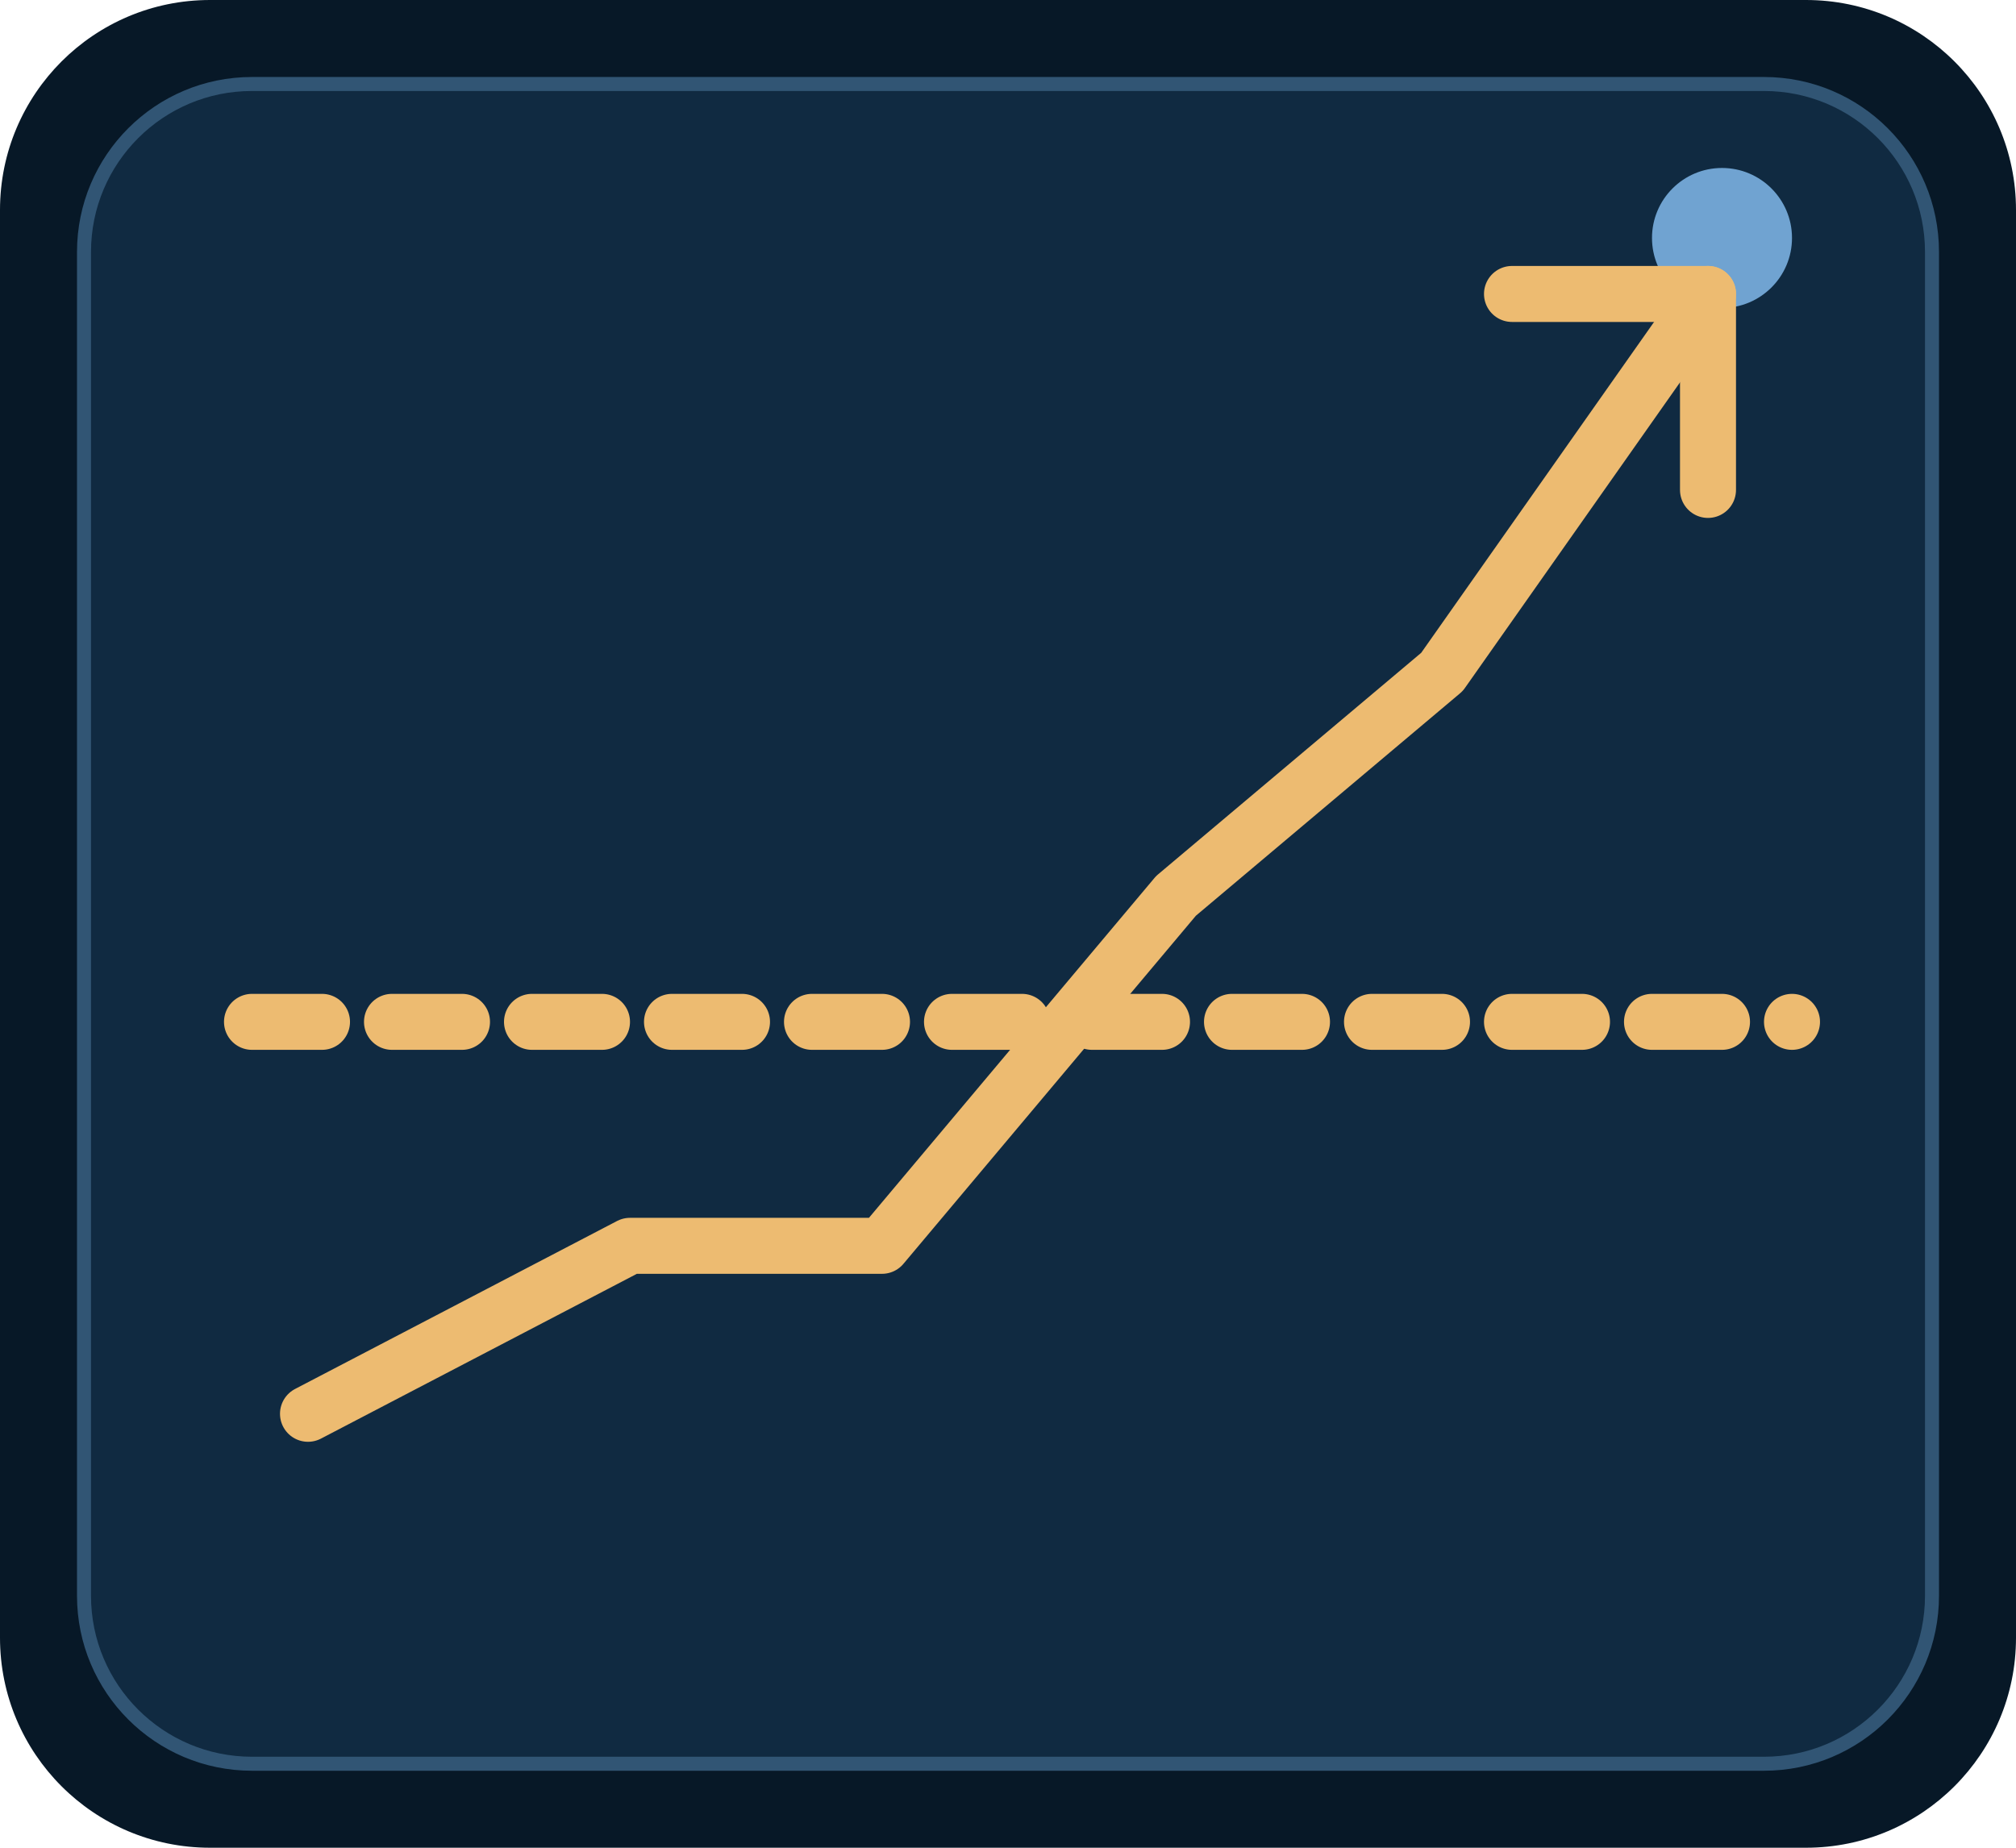
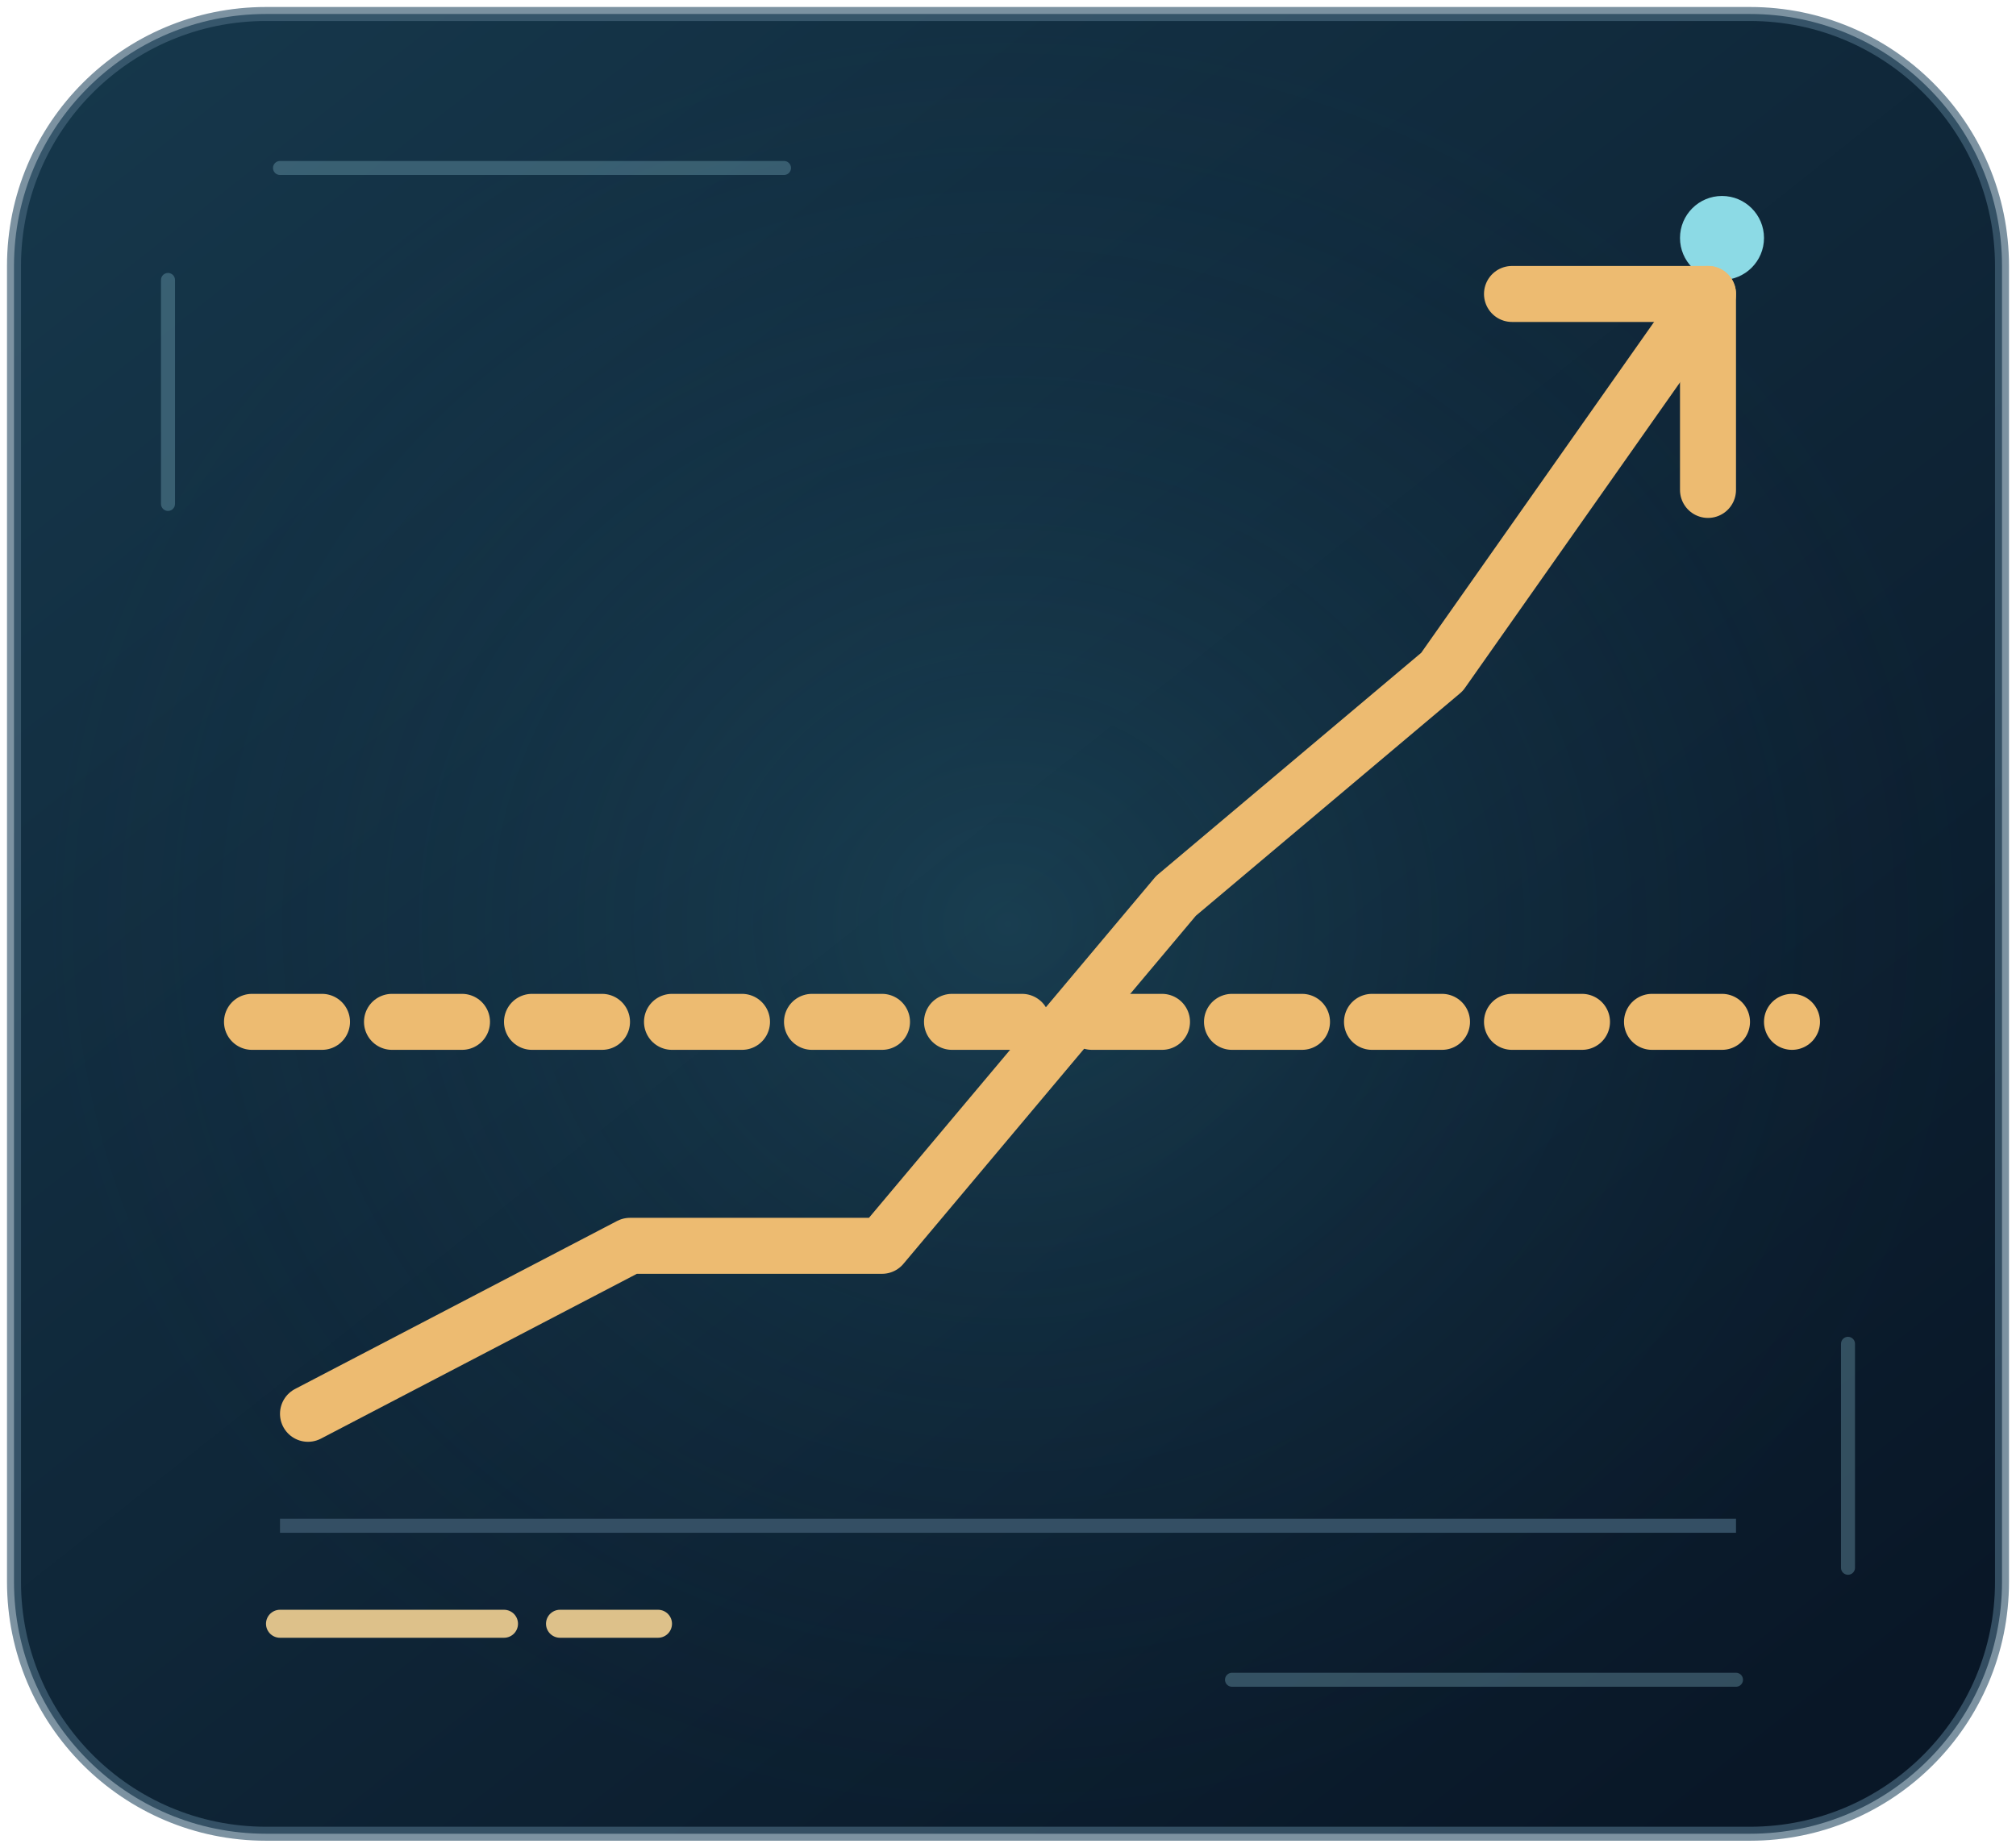
<svg xmlns="http://www.w3.org/2000/svg" viewBox="0 0 144 132" role="img" aria-labelledby="title">
-   <rect width="144" height="132" rx="15" fill="#071827" />
-   <rect x="6" y="6" width="132" height="120" rx="12" fill="#102a41" stroke="#315574" />
-   <circle cx="123" cy="17" r="5" fill="#88c2f5" opacity=".8" />
+   <defs>
+     <linearGradient id="plate" x2=".85" y2="1">
+       <stop stop-color="#16384c" />
+       <stop offset="1" stop-color="#091727" />
+     </linearGradient>
+     <radialGradient id="light">
+       <stop stop-color="#3a90a4" stop-opacity=".22" />
+       <stop offset="1" stop-color="#1a425b" stop-opacity="0" />
+     </radialGradient>
+   </defs>
+   <rect x="1" y="1" width="142" height="130" rx="18" fill="url(#plate)" stroke="#45647a" stroke-opacity=".7" />
+   <rect x="2" y="2" width="140" height="128" rx="17" fill="url(#light)" />
+   <path d="M20 12h36M12 20v16M124 120h-36M132 112V96" stroke="#7eb2c4" stroke-opacity=".35" stroke-linecap="round" />
+   <path d="M20 109h104" stroke="#344f64" />
+   <path d="M20 116h16M40 116h7" stroke="#ddc18a" stroke-width="2" stroke-linecap="round" />
+   <circle cx="123" cy="17" r="3" fill="#8cdae5" />
  <g fill="none" stroke="#edbb71" stroke-width="4" stroke-linecap="round" stroke-linejoin="round">
    <path d="M18 73h110" stroke-dasharray="5 5" />
    <path d="M22 101l23-12 18 0 21-25 19-16 19-27" />
    <path d="M108 21h14v14" />
  </g>
</svg>
